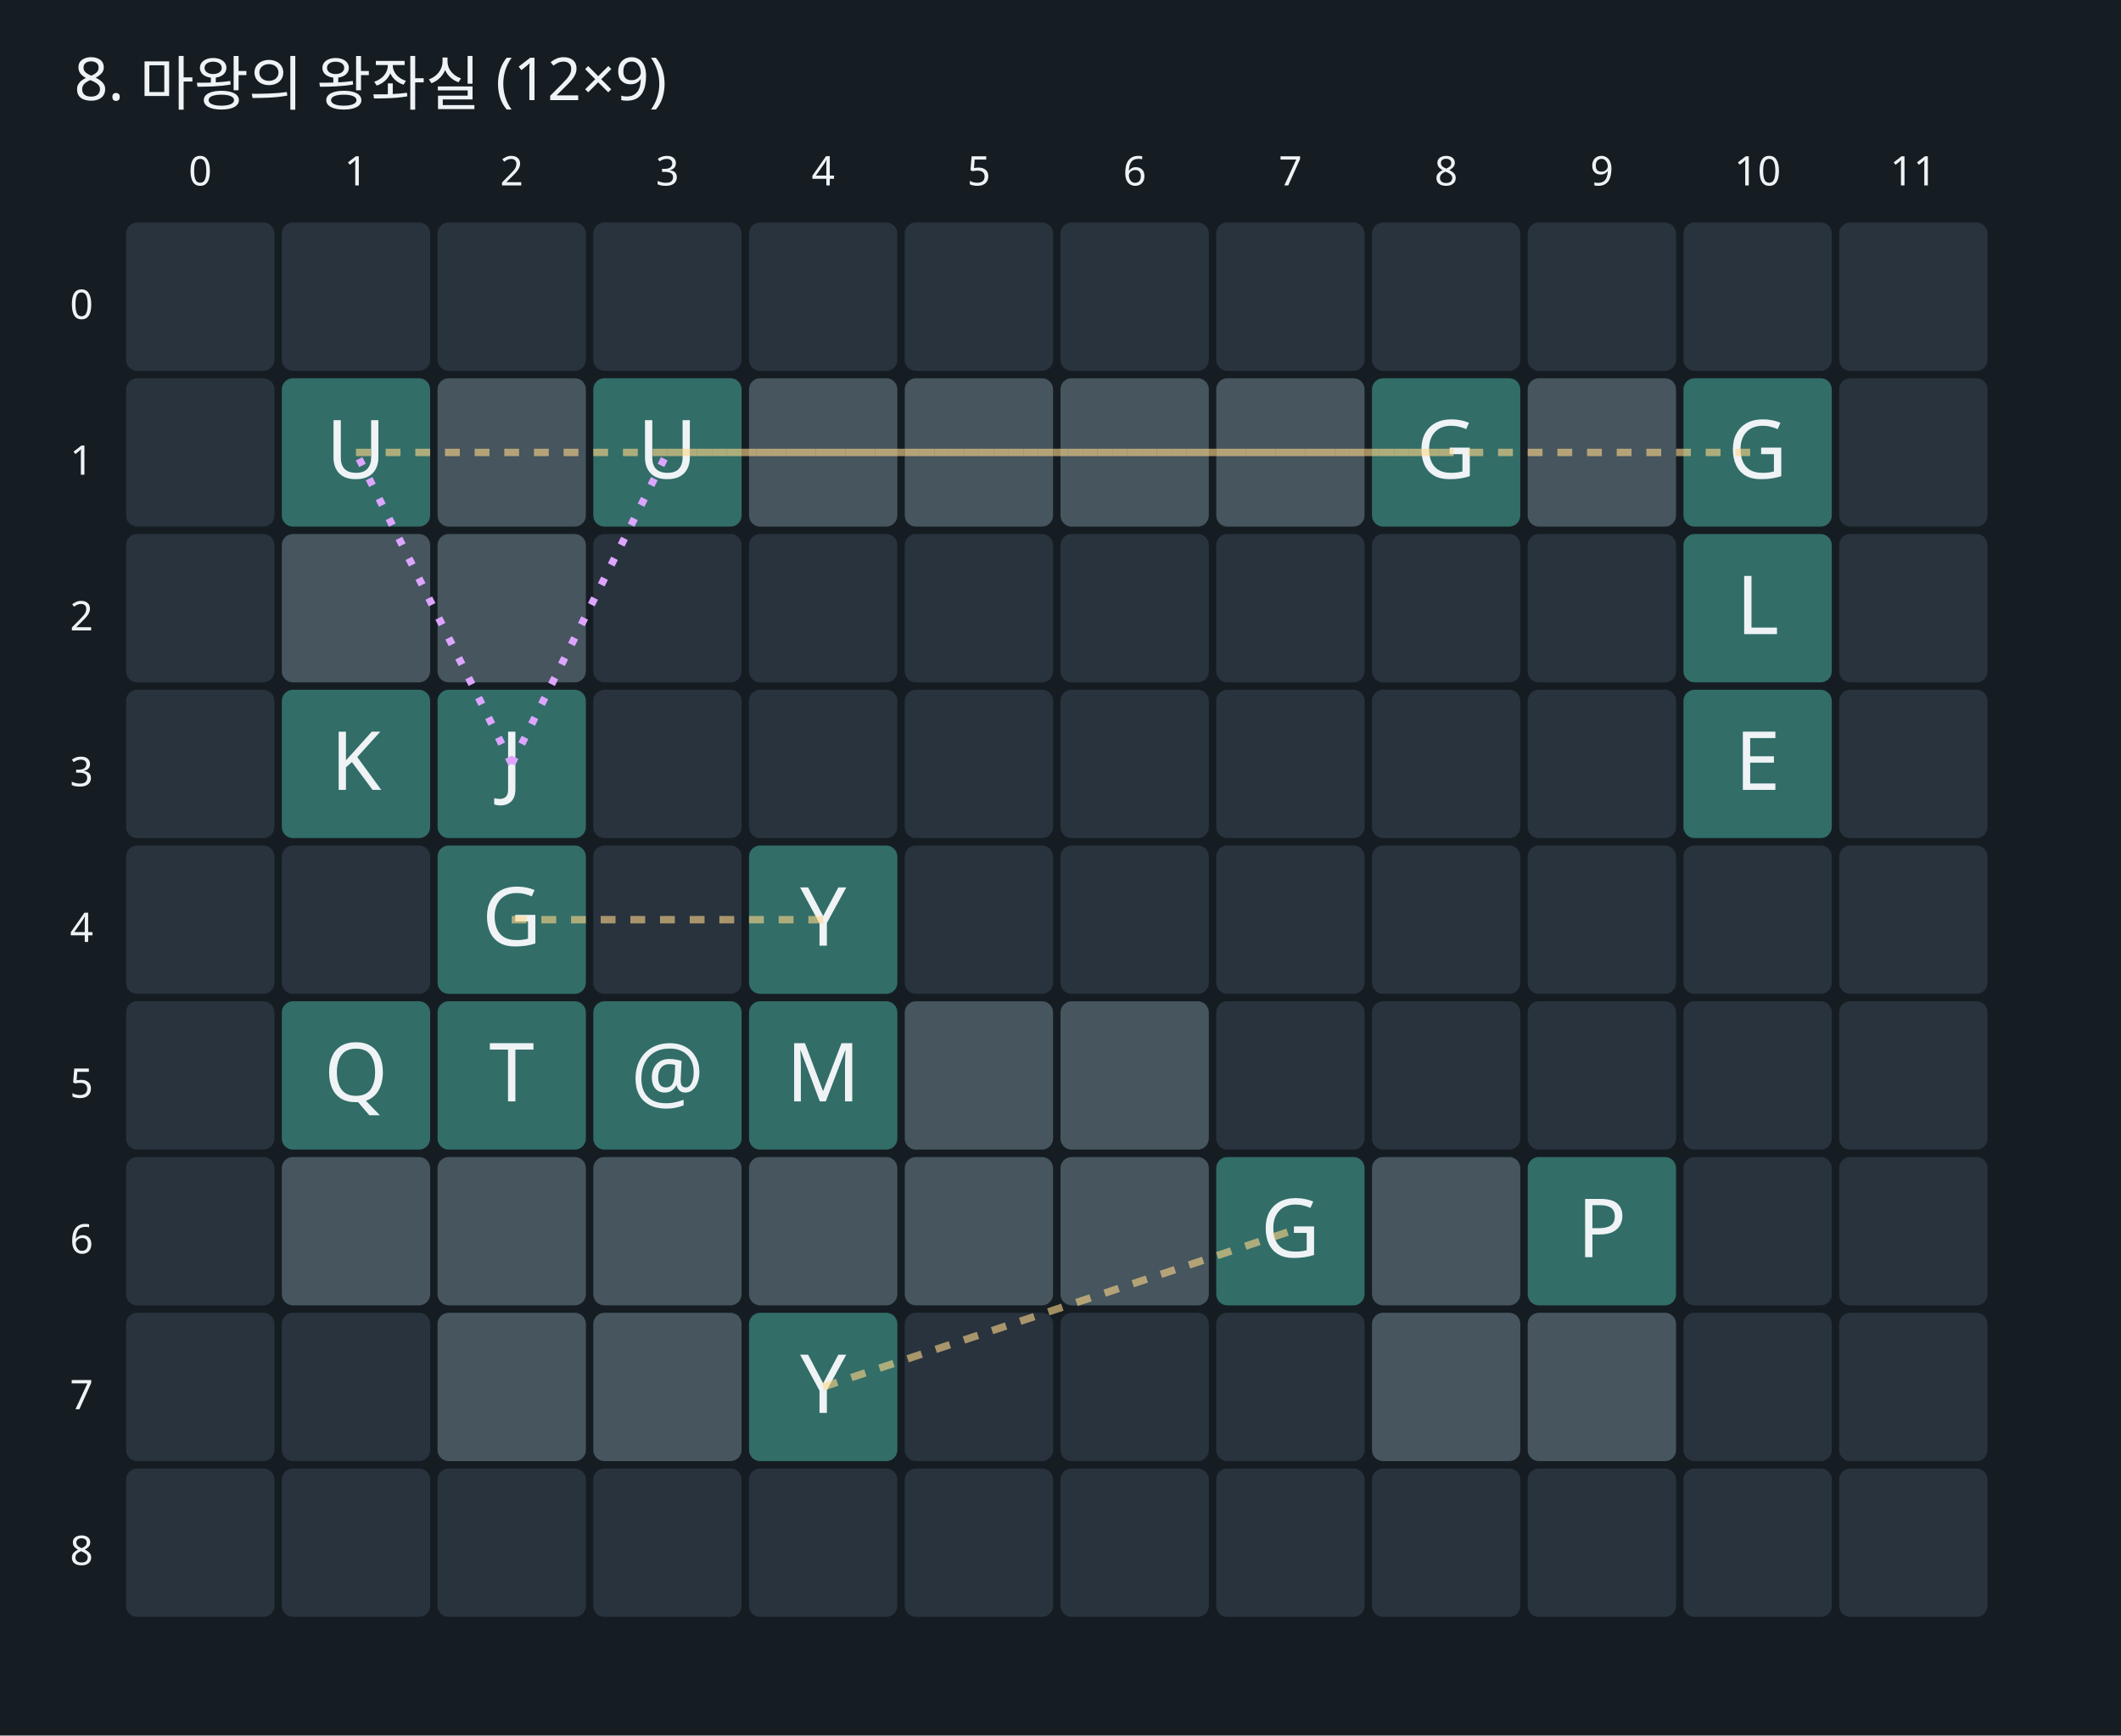
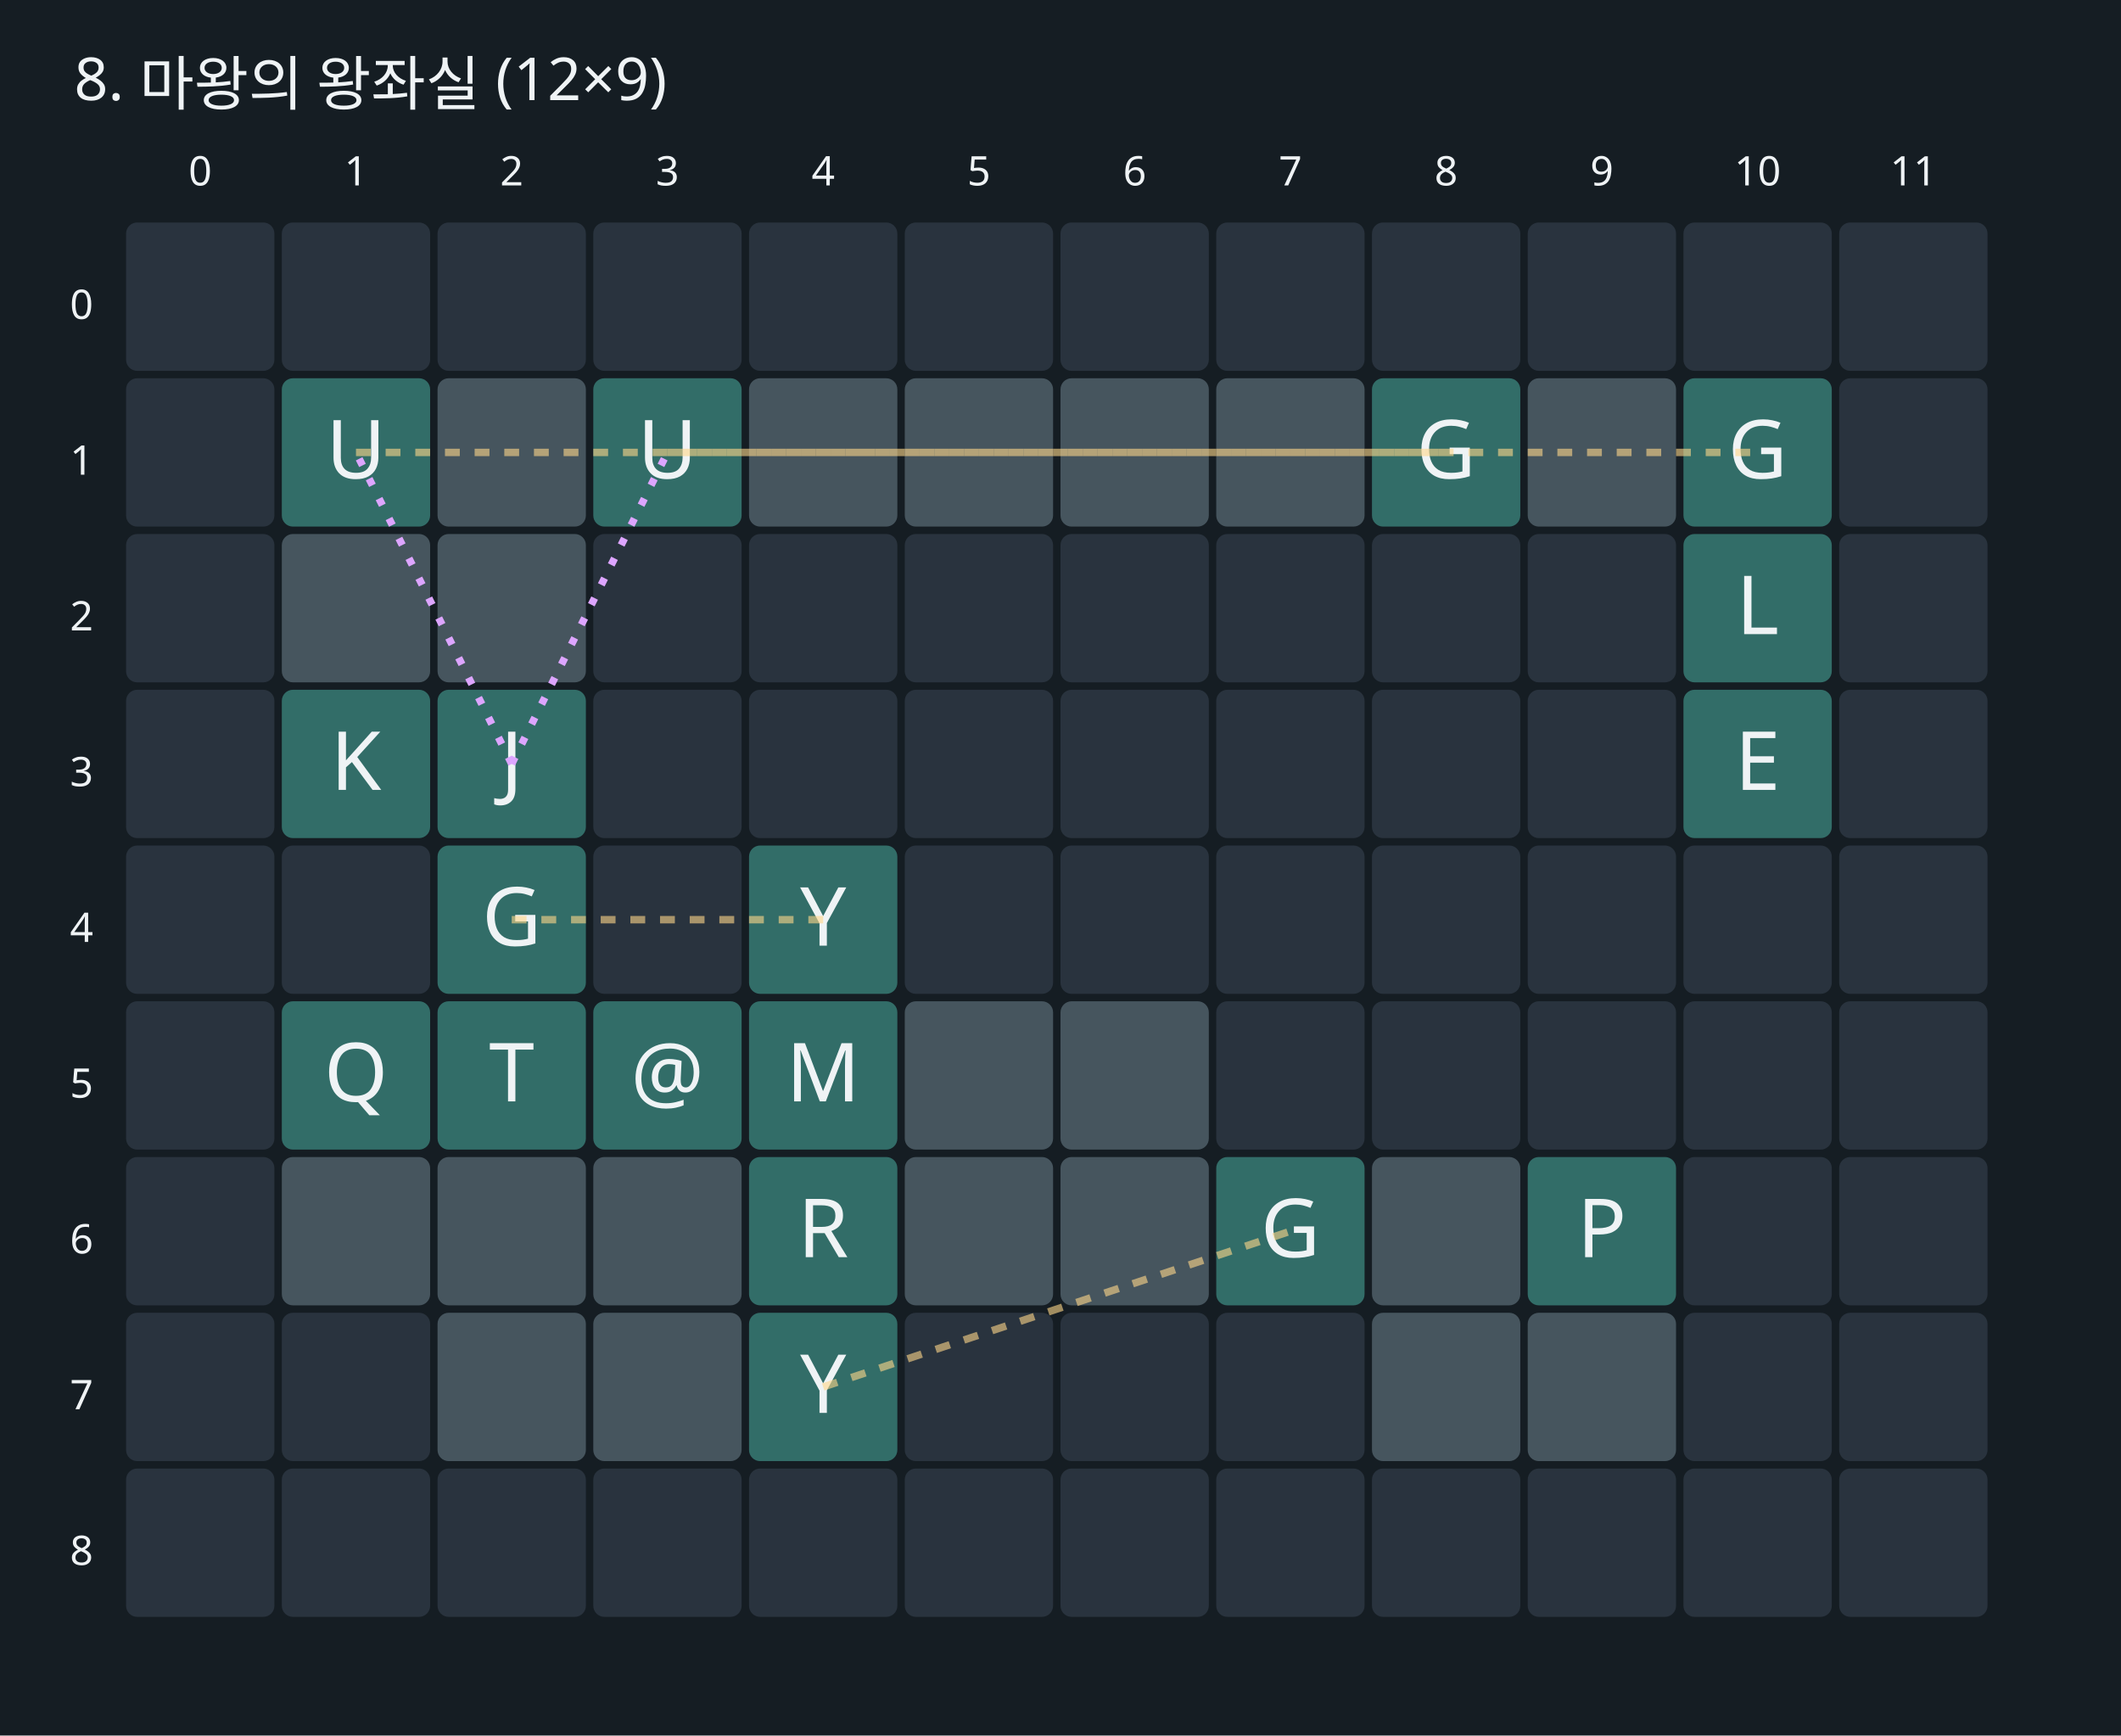
<svg xmlns="http://www.w3.org/2000/svg" width="572" height="468" viewBox="0 0 572 468">
  <rect width="100%" height="100%" fill="#151d23" />
  <g font-family="Malgun Gothic, sans-serif" fill="#eff3f5">
    <text x="20" y="27" font-size="16">8. 마왕의 왕좌실 (12×9)</text>
    <text x="54" y="50" text-anchor="middle" font-size="11">0</text>
    <text x="96" y="50" text-anchor="middle" font-size="11">1</text>
    <text x="138" y="50" text-anchor="middle" font-size="11">2</text>
    <text x="180" y="50" text-anchor="middle" font-size="11">3</text>
    <text x="222" y="50" text-anchor="middle" font-size="11">4</text>
    <text x="264" y="50" text-anchor="middle" font-size="11">5</text>
    <text x="306" y="50" text-anchor="middle" font-size="11">6</text>
    <text x="348" y="50" text-anchor="middle" font-size="11">7</text>
    <text x="390" y="50" text-anchor="middle" font-size="11">8</text>
    <text x="432" y="50" text-anchor="middle" font-size="11">9</text>
    <text x="474" y="50" text-anchor="middle" font-size="11">10</text>
    <text x="516" y="50" text-anchor="middle" font-size="11">11</text>
    <text x="22" y="86" text-anchor="middle" font-size="11">0</text>
    <rect x="34" y="60" width="40" height="40" rx="3" fill="#29333e" />
    <rect x="76" y="60" width="40" height="40" rx="3" fill="#29333e" />
    <rect x="118" y="60" width="40" height="40" rx="3" fill="#29333e" />
    <rect x="160" y="60" width="40" height="40" rx="3" fill="#29333e" />
    <rect x="202" y="60" width="40" height="40" rx="3" fill="#29333e" />
    <rect x="244" y="60" width="40" height="40" rx="3" fill="#29333e" />
    <rect x="286" y="60" width="40" height="40" rx="3" fill="#29333e" />
    <rect x="328" y="60" width="40" height="40" rx="3" fill="#29333e" />
    <rect x="370" y="60" width="40" height="40" rx="3" fill="#29333e" />
    <rect x="412" y="60" width="40" height="40" rx="3" fill="#29333e" />
    <rect x="454" y="60" width="40" height="40" rx="3" fill="#29333e" />
    <rect x="496" y="60" width="40" height="40" rx="3" fill="#29333e" />
    <text x="22" y="128" text-anchor="middle" font-size="11">1</text>
    <rect x="34" y="102" width="40" height="40" rx="3" fill="#29333e" />
    <rect x="76" y="102" width="40" height="40" rx="3" fill="#326d68" />
    <text x="96" y="129" text-anchor="middle" font-size="22">U</text>
    <rect x="118" y="102" width="40" height="40" rx="3" fill="#46555e" />
    <rect x="160" y="102" width="40" height="40" rx="3" fill="#326d68" />
    <text x="180" y="129" text-anchor="middle" font-size="22">U</text>
    <rect x="202" y="102" width="40" height="40" rx="3" fill="#46555e" />
    <rect x="244" y="102" width="40" height="40" rx="3" fill="#46555e" />
    <rect x="286" y="102" width="40" height="40" rx="3" fill="#46555e" />
    <rect x="328" y="102" width="40" height="40" rx="3" fill="#46555e" />
    <rect x="370" y="102" width="40" height="40" rx="3" fill="#326d68" />
    <text x="390" y="129" text-anchor="middle" font-size="22">G</text>
    <rect x="412" y="102" width="40" height="40" rx="3" fill="#46555e" />
    <rect x="454" y="102" width="40" height="40" rx="3" fill="#326d68" />
    <text x="474" y="129" text-anchor="middle" font-size="22">G</text>
    <rect x="496" y="102" width="40" height="40" rx="3" fill="#29333e" />
    <text x="22" y="170" text-anchor="middle" font-size="11">2</text>
    <rect x="34" y="144" width="40" height="40" rx="3" fill="#29333e" />
    <rect x="76" y="144" width="40" height="40" rx="3" fill="#46555e" />
    <rect x="118" y="144" width="40" height="40" rx="3" fill="#46555e" />
    <rect x="160" y="144" width="40" height="40" rx="3" fill="#29333e" />
    <rect x="202" y="144" width="40" height="40" rx="3" fill="#29333e" />
    <rect x="244" y="144" width="40" height="40" rx="3" fill="#29333e" />
    <rect x="286" y="144" width="40" height="40" rx="3" fill="#29333e" />
    <rect x="328" y="144" width="40" height="40" rx="3" fill="#29333e" />
    <rect x="370" y="144" width="40" height="40" rx="3" fill="#29333e" />
    <rect x="412" y="144" width="40" height="40" rx="3" fill="#29333e" />
    <rect x="454" y="144" width="40" height="40" rx="3" fill="#326d68" />
    <text x="474" y="171" text-anchor="middle" font-size="22">L</text>
    <rect x="496" y="144" width="40" height="40" rx="3" fill="#29333e" />
    <text x="22" y="212" text-anchor="middle" font-size="11">3</text>
    <rect x="34" y="186" width="40" height="40" rx="3" fill="#29333e" />
    <rect x="76" y="186" width="40" height="40" rx="3" fill="#326d68" />
    <text x="96" y="213" text-anchor="middle" font-size="22">K</text>
    <rect x="118" y="186" width="40" height="40" rx="3" fill="#326d68" />
    <text x="138" y="213" text-anchor="middle" font-size="22">J</text>
    <rect x="160" y="186" width="40" height="40" rx="3" fill="#29333e" />
    <rect x="202" y="186" width="40" height="40" rx="3" fill="#29333e" />
    <rect x="244" y="186" width="40" height="40" rx="3" fill="#29333e" />
    <rect x="286" y="186" width="40" height="40" rx="3" fill="#29333e" />
    <rect x="328" y="186" width="40" height="40" rx="3" fill="#29333e" />
    <rect x="370" y="186" width="40" height="40" rx="3" fill="#29333e" />
    <rect x="412" y="186" width="40" height="40" rx="3" fill="#29333e" />
    <rect x="454" y="186" width="40" height="40" rx="3" fill="#326d68" />
    <text x="474" y="213" text-anchor="middle" font-size="22">E</text>
    <rect x="496" y="186" width="40" height="40" rx="3" fill="#29333e" />
    <text x="22" y="254" text-anchor="middle" font-size="11">4</text>
    <rect x="34" y="228" width="40" height="40" rx="3" fill="#29333e" />
    <rect x="76" y="228" width="40" height="40" rx="3" fill="#29333e" />
    <rect x="118" y="228" width="40" height="40" rx="3" fill="#326d68" />
    <text x="138" y="255" text-anchor="middle" font-size="22">G</text>
    <rect x="160" y="228" width="40" height="40" rx="3" fill="#29333e" />
    <rect x="202" y="228" width="40" height="40" rx="3" fill="#326d68" />
    <text x="222" y="255" text-anchor="middle" font-size="22">Y</text>
    <rect x="244" y="228" width="40" height="40" rx="3" fill="#29333e" />
    <rect x="286" y="228" width="40" height="40" rx="3" fill="#29333e" />
    <rect x="328" y="228" width="40" height="40" rx="3" fill="#29333e" />
    <rect x="370" y="228" width="40" height="40" rx="3" fill="#29333e" />
    <rect x="412" y="228" width="40" height="40" rx="3" fill="#29333e" />
    <rect x="454" y="228" width="40" height="40" rx="3" fill="#29333e" />
    <rect x="496" y="228" width="40" height="40" rx="3" fill="#29333e" />
    <text x="22" y="296" text-anchor="middle" font-size="11">5</text>
    <rect x="34" y="270" width="40" height="40" rx="3" fill="#29333e" />
    <rect x="76" y="270" width="40" height="40" rx="3" fill="#326d68" />
    <text x="96" y="297" text-anchor="middle" font-size="22">Q</text>
    <rect x="118" y="270" width="40" height="40" rx="3" fill="#326d68" />
    <text x="138" y="297" text-anchor="middle" font-size="22">T</text>
    <rect x="160" y="270" width="40" height="40" rx="3" fill="#326d68" />
    <text x="180" y="297" text-anchor="middle" font-size="22">@</text>
    <rect x="202" y="270" width="40" height="40" rx="3" fill="#326d68" />
    <text x="222" y="297" text-anchor="middle" font-size="22">M</text>
    <rect x="244" y="270" width="40" height="40" rx="3" fill="#46555e" />
    <rect x="286" y="270" width="40" height="40" rx="3" fill="#46555e" />
    <rect x="328" y="270" width="40" height="40" rx="3" fill="#29333e" />
    <rect x="370" y="270" width="40" height="40" rx="3" fill="#29333e" />
    <rect x="412" y="270" width="40" height="40" rx="3" fill="#29333e" />
    <rect x="454" y="270" width="40" height="40" rx="3" fill="#29333e" />
    <rect x="496" y="270" width="40" height="40" rx="3" fill="#29333e" />
    <text x="22" y="338" text-anchor="middle" font-size="11">6</text>
    <rect x="34" y="312" width="40" height="40" rx="3" fill="#29333e" />
    <rect x="76" y="312" width="40" height="40" rx="3" fill="#46555e" />
    <rect x="118" y="312" width="40" height="40" rx="3" fill="#46555e" />
    <rect x="160" y="312" width="40" height="40" rx="3" fill="#46555e" />
-     <rect x="202" y="312" width="40" height="40" rx="3" fill="#46555e" />
+     <rect x="202" y="312" width="40" height="40" rx="3" fill="#326d68" />
+     <text x="222" y="339" text-anchor="middle" font-size="22">R</text>
    <rect x="244" y="312" width="40" height="40" rx="3" fill="#46555e" />
    <rect x="286" y="312" width="40" height="40" rx="3" fill="#46555e" />
    <rect x="328" y="312" width="40" height="40" rx="3" fill="#326d68" />
    <text x="348" y="339" text-anchor="middle" font-size="22">G</text>
    <rect x="370" y="312" width="40" height="40" rx="3" fill="#46555e" />
    <rect x="412" y="312" width="40" height="40" rx="3" fill="#326d68" />
    <text x="432" y="339" text-anchor="middle" font-size="22">P</text>
    <rect x="454" y="312" width="40" height="40" rx="3" fill="#29333e" />
    <rect x="496" y="312" width="40" height="40" rx="3" fill="#29333e" />
    <text x="22" y="380" text-anchor="middle" font-size="11">7</text>
    <rect x="34" y="354" width="40" height="40" rx="3" fill="#29333e" />
    <rect x="76" y="354" width="40" height="40" rx="3" fill="#29333e" />
    <rect x="118" y="354" width="40" height="40" rx="3" fill="#46555e" />
    <rect x="160" y="354" width="40" height="40" rx="3" fill="#46555e" />
    <rect x="202" y="354" width="40" height="40" rx="3" fill="#326d68" />
    <text x="222" y="381" text-anchor="middle" font-size="22">Y</text>
    <rect x="244" y="354" width="40" height="40" rx="3" fill="#29333e" />
    <rect x="286" y="354" width="40" height="40" rx="3" fill="#29333e" />
    <rect x="328" y="354" width="40" height="40" rx="3" fill="#29333e" />
    <rect x="370" y="354" width="40" height="40" rx="3" fill="#46555e" />
    <rect x="412" y="354" width="40" height="40" rx="3" fill="#46555e" />
    <rect x="454" y="354" width="40" height="40" rx="3" fill="#29333e" />
    <rect x="496" y="354" width="40" height="40" rx="3" fill="#29333e" />
    <text x="22" y="422" text-anchor="middle" font-size="11">8</text>
    <rect x="34" y="396" width="40" height="40" rx="3" fill="#29333e" />
    <rect x="76" y="396" width="40" height="40" rx="3" fill="#29333e" />
    <rect x="118" y="396" width="40" height="40" rx="3" fill="#29333e" />
    <rect x="160" y="396" width="40" height="40" rx="3" fill="#29333e" />
    <rect x="202" y="396" width="40" height="40" rx="3" fill="#29333e" />
    <rect x="244" y="396" width="40" height="40" rx="3" fill="#29333e" />
    <rect x="286" y="396" width="40" height="40" rx="3" fill="#29333e" />
    <rect x="328" y="396" width="40" height="40" rx="3" fill="#29333e" />
    <rect x="370" y="396" width="40" height="40" rx="3" fill="#29333e" />
    <rect x="412" y="396" width="40" height="40" rx="3" fill="#29333e" />
    <rect x="454" y="396" width="40" height="40" rx="3" fill="#29333e" />
    <rect x="496" y="396" width="40" height="40" rx="3" fill="#29333e" />
    <path d="M222,374 L348,332" stroke="#ffd789" stroke-width="2" stroke-dasharray="4 4" opacity=".6" />
    <path d="M222,248 L138,248" stroke="#ffd789" stroke-width="2" stroke-dasharray="4 4" opacity=".6" />
    <path d="M138,206 L96,122" stroke="#dda5ff" stroke-width="2" stroke-dasharray="2 4" />
    <path d="M96,122 L390,122" stroke="#ffd789" stroke-width="2" stroke-dasharray="4 4" opacity=".6" />
    <path d="M138,206 L180,122" stroke="#dda5ff" stroke-width="2" stroke-dasharray="2 4" />
    <path d="M180,122 L474,122" stroke="#ffd789" stroke-width="2" stroke-dasharray="4 4" opacity=".6" />
  </g>
</svg>
